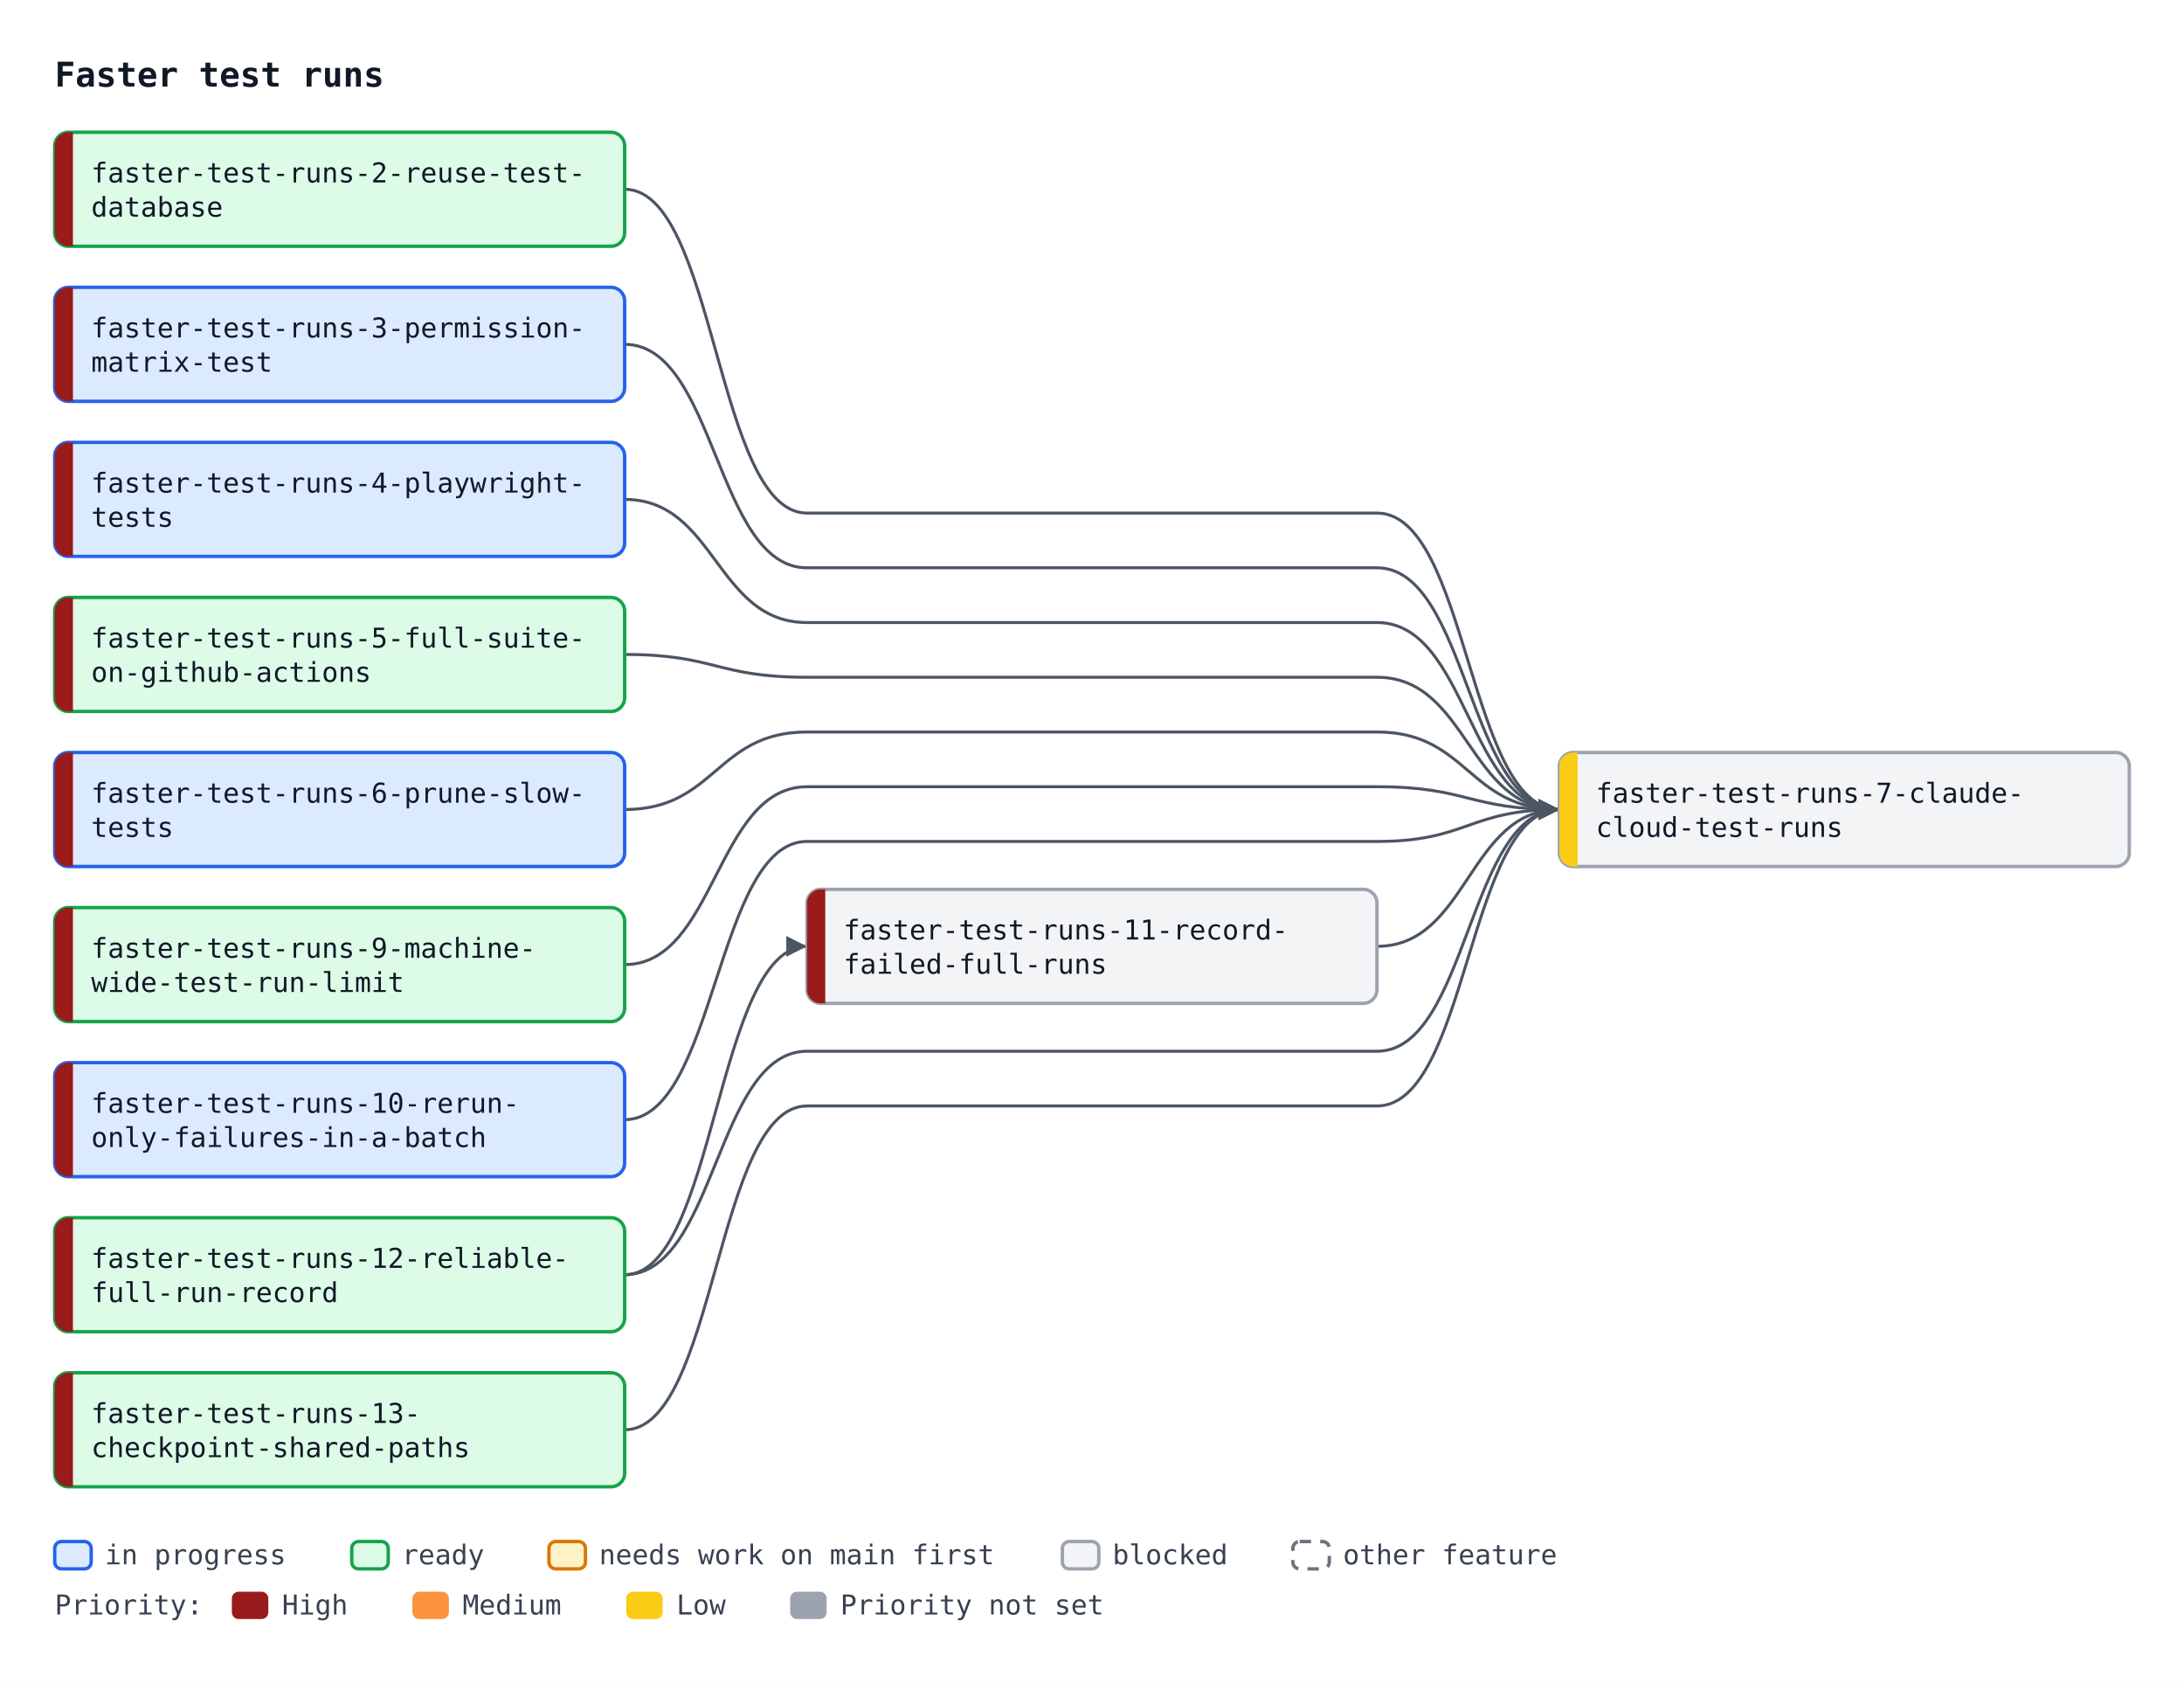
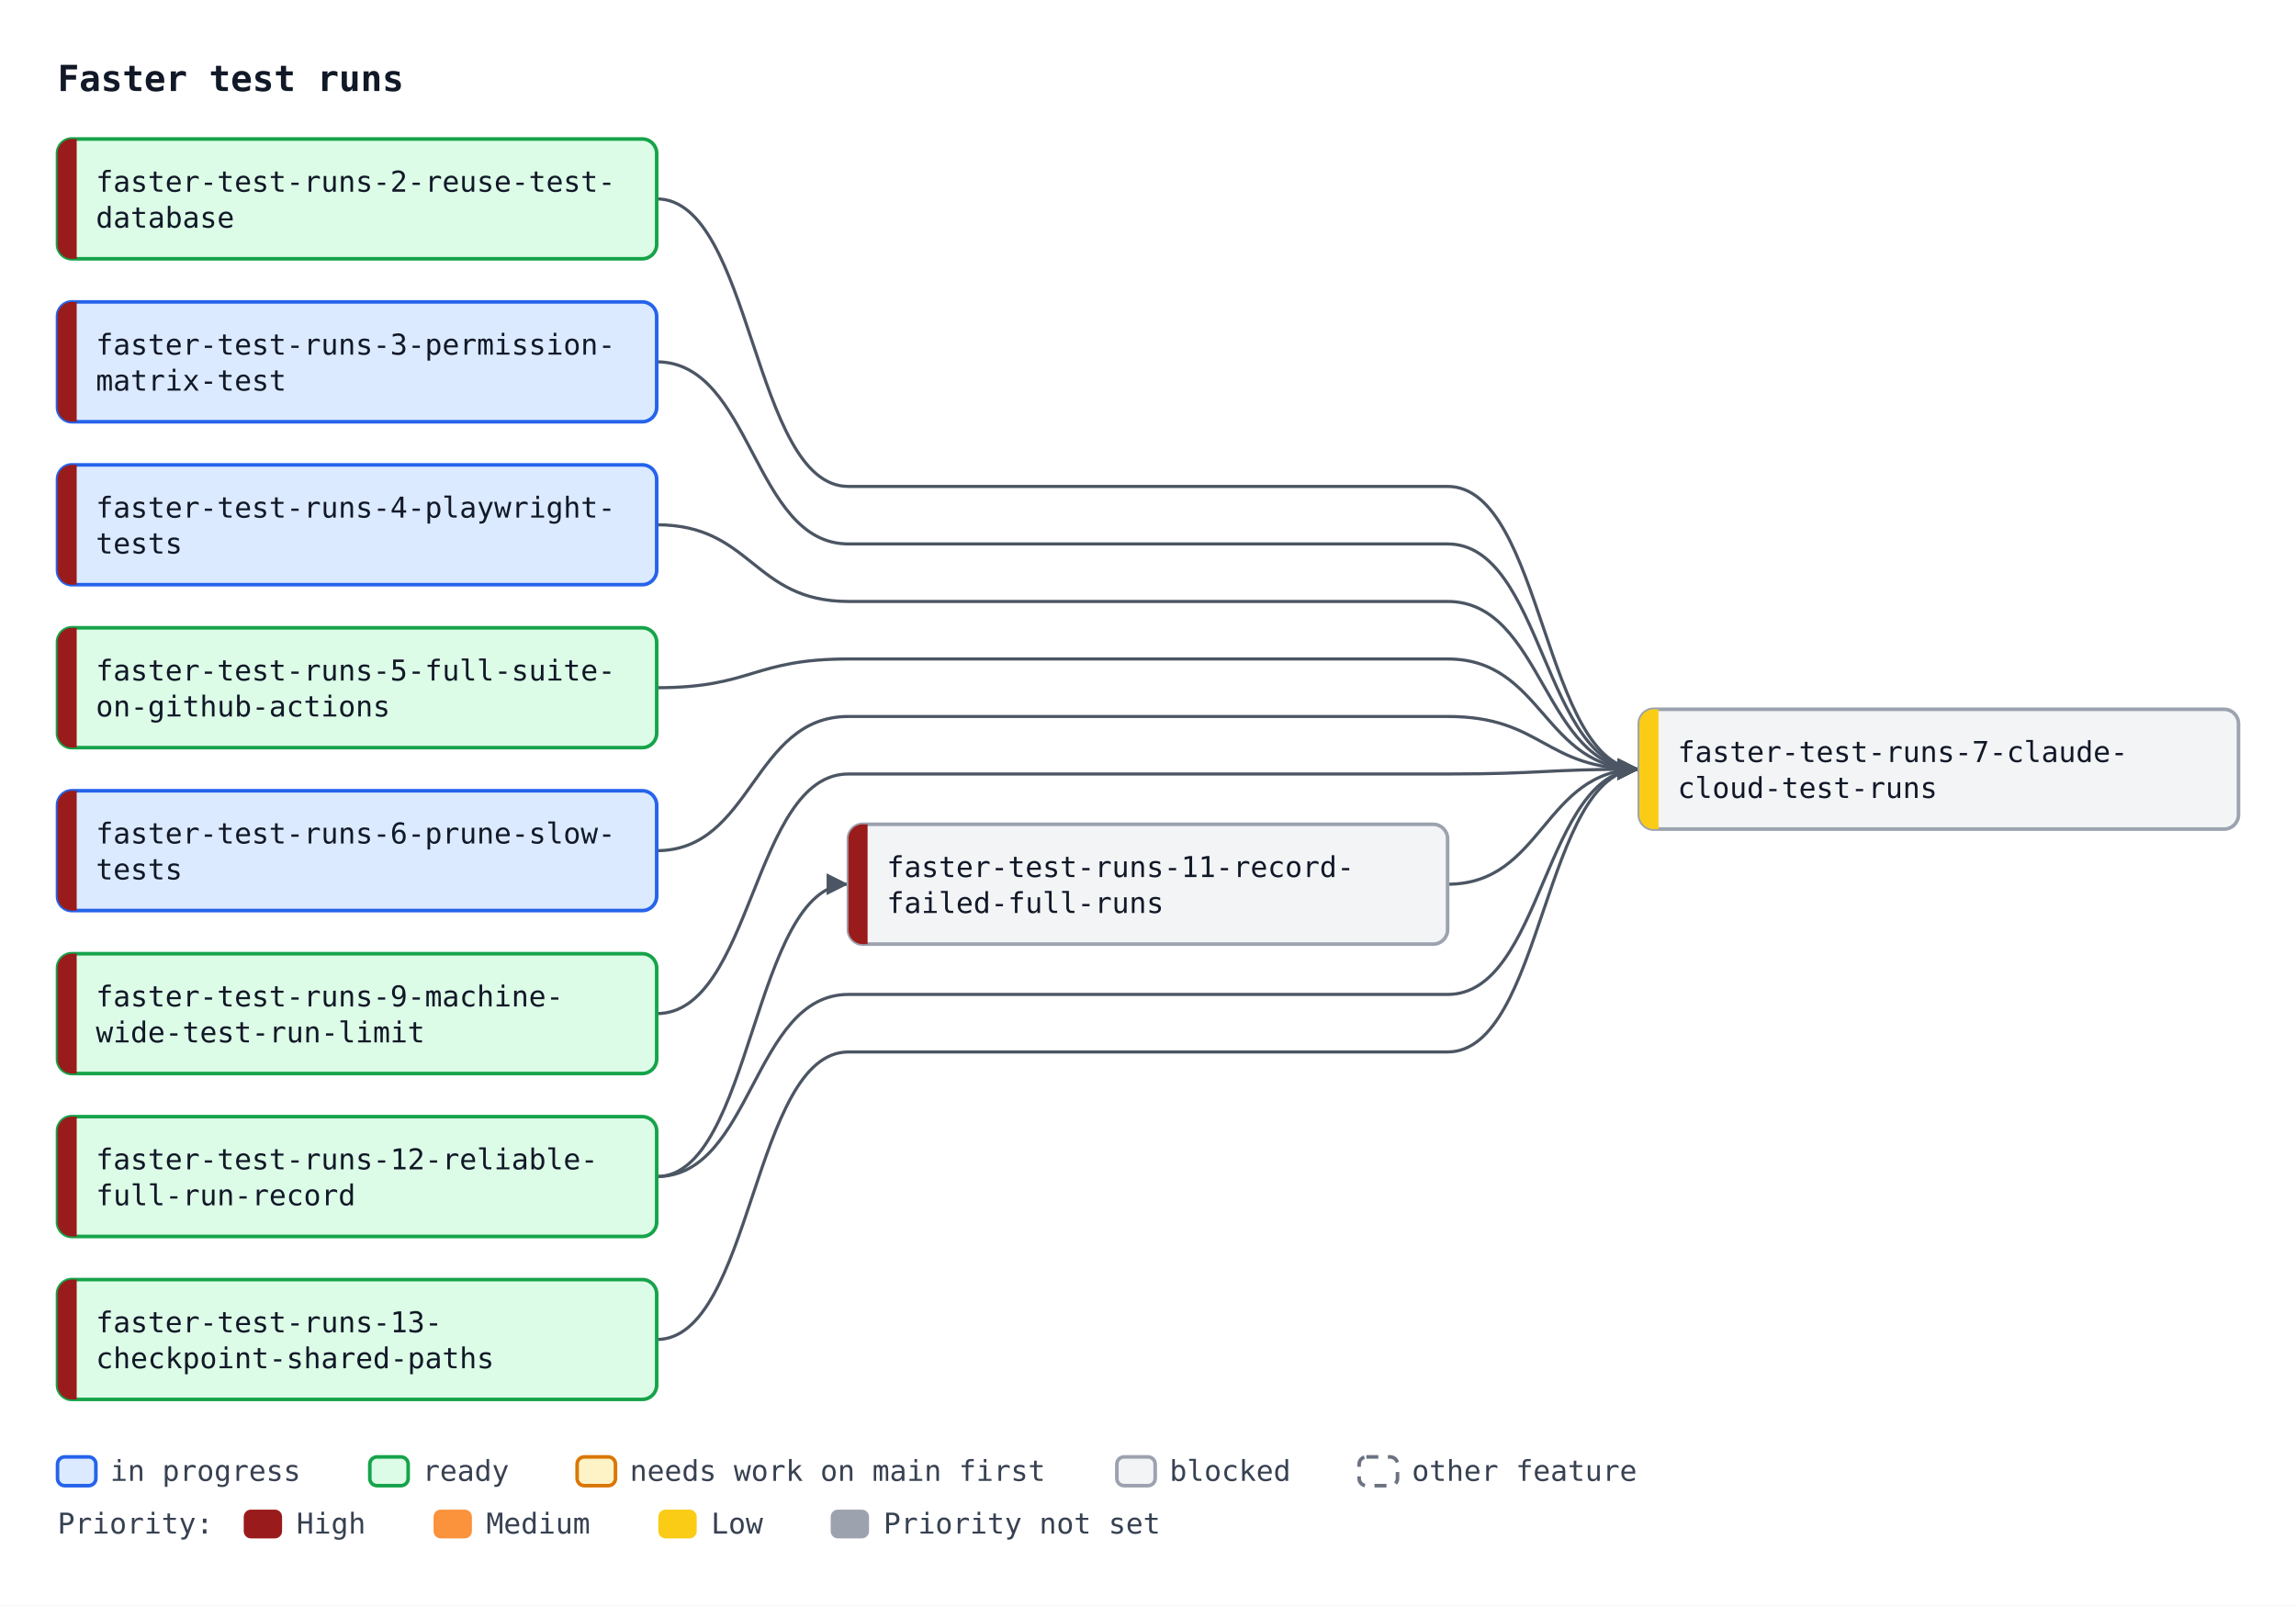
- <svg xmlns="http://www.w3.org/2000/svg" width="958" height="738" viewBox="0 0 958 738" font-family="ui-monospace, SFMono-Regular, Menlo, Consolas, monospace" font-size="12">
+ <svg xmlns="http://www.w3.org/2000/svg" width="958" height="670" viewBox="0 0 958 670" font-family="ui-monospace, SFMono-Regular, Menlo, Consolas, monospace" font-size="12">
  <defs>
    <marker id="arrow" viewBox="0 0 10 10" refX="10" refY="5" markerWidth="7" markerHeight="7" orient="auto-start-reverse">
      <path d="M0,0 L10,5 L0,10 z" fill="#4b5563" />
    </marker>
  </defs>
-   <rect width="958" height="738" fill="#ffffff" />
+   <rect width="958" height="670" fill="#ffffff" />
  <text x="24" y="38" font-size="15" font-weight="bold" fill="#111827">Faster test runs</text>
-   <path d="M274.0,83.0 C314.0,83.0 314.0,225.0 354.0,225.0 L604.0,225.0 C644.0,225.0 644.0,355.0 684.0,355.0" fill="none" stroke="#4b5563" stroke-width="1.3" marker-end="url(#arrow)" />
-   <path d="M274.0,151.0 C314.0,151.0 314.0,249.0 354.0,249.0 L604.0,249.0 C644.0,249.0 644.0,355.0 684.0,355.0" fill="none" stroke="#4b5563" stroke-width="1.3" marker-end="url(#arrow)" />
-   <path d="M274.0,219.0 C314.0,219.0 314.0,273.0 354.0,273.0 L604.0,273.0 C644.0,273.0 644.0,355.0 684.0,355.0" fill="none" stroke="#4b5563" stroke-width="1.3" marker-end="url(#arrow)" />
-   <path d="M274.0,287.0 C314.0,287.0 314.0,297.0 354.0,297.0 L604.0,297.0 C644.0,297.0 644.0,355.0 684.0,355.0" fill="none" stroke="#4b5563" stroke-width="1.3" marker-end="url(#arrow)" />
-   <path d="M274.0,355.0 C314.0,355.0 314.0,321.0 354.0,321.0 L604.0,321.0 C644.0,321.0 644.0,355.0 684.0,355.0" fill="none" stroke="#4b5563" stroke-width="1.3" marker-end="url(#arrow)" />
-   <path d="M274.0,423.0 C314.0,423.0 314.0,345.0 354.0,345.0 L604.0,345.0 C644.0,345.0 644.0,355.0 684.0,355.0" fill="none" stroke="#4b5563" stroke-width="1.3" marker-end="url(#arrow)" />
-   <path d="M274.0,491.0 C314.0,491.0 314.0,369.0 354.0,369.0 L604.0,369.0 C644.0,369.0 644.0,355.0 684.0,355.0" fill="none" stroke="#4b5563" stroke-width="1.3" marker-end="url(#arrow)" />
-   <path d="M604.0,415.0 C644.0,415.0 644.0,355.0 684.0,355.0" fill="none" stroke="#4b5563" stroke-width="1.3" marker-end="url(#arrow)" />
-   <path d="M274.0,559.0 C314.0,559.0 314.0,461.0 354.0,461.0 L604.0,461.0 C644.0,461.0 644.0,355.0 684.0,355.0" fill="none" stroke="#4b5563" stroke-width="1.3" marker-end="url(#arrow)" />
-   <path d="M274.0,627.0 C314.0,627.0 314.0,485.0 354.0,485.0 L604.0,485.0 C644.0,485.0 644.0,355.0 684.0,355.0" fill="none" stroke="#4b5563" stroke-width="1.3" marker-end="url(#arrow)" />
-   <path d="M274.0,559.0 C314.0,559.0 314.0,415.0 354.0,415.0" fill="none" stroke="#4b5563" stroke-width="1.3" marker-end="url(#arrow)" />
+   <path d="M274.0,83.0 C314.0,83.0 314.0,203.0 354.0,203.0 L604.0,203.0 C644.0,203.0 644.0,321.0 684.0,321.0" fill="none" stroke="#4b5563" stroke-width="1.3" marker-end="url(#arrow)" />
+   <path d="M274.0,151.0 C314.0,151.0 314.0,227.0 354.0,227.0 L604.0,227.0 C644.0,227.0 644.0,321.0 684.0,321.0" fill="none" stroke="#4b5563" stroke-width="1.3" marker-end="url(#arrow)" />
+   <path d="M274.0,219.0 C314.0,219.0 314.0,251.0 354.0,251.0 L604.0,251.0 C644.0,251.0 644.0,321.0 684.0,321.0" fill="none" stroke="#4b5563" stroke-width="1.3" marker-end="url(#arrow)" />
+   <path d="M274.0,287.0 C314.0,287.0 314.0,275.0 354.0,275.0 L604.0,275.0 C644.0,275.0 644.0,321.0 684.0,321.0" fill="none" stroke="#4b5563" stroke-width="1.3" marker-end="url(#arrow)" />
+   <path d="M274.0,355.0 C314.0,355.0 314.0,299.0 354.0,299.0 L604.0,299.0 C644.0,299.0 644.0,321.0 684.0,321.0" fill="none" stroke="#4b5563" stroke-width="1.3" marker-end="url(#arrow)" />
+   <path d="M274.0,423.0 C314.0,423.0 314.0,323.0 354.0,323.0 L604.0,323.0 C644.0,323.0 644.0,321.0 684.0,321.0" fill="none" stroke="#4b5563" stroke-width="1.3" marker-end="url(#arrow)" />
+   <path d="M604.0,369.0 C644.0,369.0 644.0,321.0 684.0,321.0" fill="none" stroke="#4b5563" stroke-width="1.3" marker-end="url(#arrow)" />
+   <path d="M274.0,491.0 C314.0,491.0 314.0,415.0 354.0,415.0 L604.0,415.0 C644.0,415.0 644.0,321.0 684.0,321.0" fill="none" stroke="#4b5563" stroke-width="1.3" marker-end="url(#arrow)" />
+   <path d="M274.0,559.0 C314.0,559.0 314.0,439.0 354.0,439.0 L604.0,439.0 C644.0,439.0 644.0,321.0 684.0,321.0" fill="none" stroke="#4b5563" stroke-width="1.3" marker-end="url(#arrow)" />
+   <path d="M274.0,491.0 C314.0,491.0 314.0,369.0 354.0,369.0" fill="none" stroke="#4b5563" stroke-width="1.3" marker-end="url(#arrow)" />
  <rect x="24.0" y="58.0" width="250" height="50" rx="6" fill="#dcfce7" stroke="#16a34a" stroke-width="1.5" />
  <path d="M32.0,58.0 H30.0 A6,6 0 0 0 24.0,64.0 V102.0 A6,6 0 0 0 30.0,108.0 H32.0 Z" fill="#991b1b" />
  <text x="40.0" y="80.0" fill="#111827">faster-test-runs-2-reuse-test-</text>
  <text x="40.0" y="95.0" fill="#111827">database</text>
  <rect x="24.0" y="126.0" width="250" height="50" rx="6" fill="#dbeafe" stroke="#2563eb" stroke-width="1.5" />
  <path d="M32.0,126.0 H30.0 A6,6 0 0 0 24.0,132.0 V170.0 A6,6 0 0 0 30.0,176.0 H32.0 Z" fill="#991b1b" />
  <text x="40.0" y="148.0" fill="#111827">faster-test-runs-3-permission-</text>
  <text x="40.0" y="163.0" fill="#111827">matrix-test</text>
  <rect x="24.0" y="194.0" width="250" height="50" rx="6" fill="#dbeafe" stroke="#2563eb" stroke-width="1.5" />
  <path d="M32.0,194.0 H30.0 A6,6 0 0 0 24.0,200.0 V238.0 A6,6 0 0 0 30.0,244.0 H32.0 Z" fill="#991b1b" />
  <text x="40.0" y="216.0" fill="#111827">faster-test-runs-4-playwright-</text>
  <text x="40.0" y="231.0" fill="#111827">tests</text>
  <rect x="24.0" y="262.0" width="250" height="50" rx="6" fill="#dcfce7" stroke="#16a34a" stroke-width="1.5" />
  <path d="M32.0,262.0 H30.0 A6,6 0 0 0 24.0,268.0 V306.0 A6,6 0 0 0 30.0,312.0 H32.0 Z" fill="#991b1b" />
  <text x="40.0" y="284.0" fill="#111827">faster-test-runs-5-full-suite-</text>
  <text x="40.0" y="299.0" fill="#111827">on-github-actions</text>
  <rect x="24.0" y="330.0" width="250" height="50" rx="6" fill="#dbeafe" stroke="#2563eb" stroke-width="1.5" />
  <path d="M32.0,330.0 H30.0 A6,6 0 0 0 24.0,336.0 V374.0 A6,6 0 0 0 30.0,380.0 H32.0 Z" fill="#991b1b" />
  <text x="40.0" y="352.0" fill="#111827">faster-test-runs-6-prune-slow-</text>
  <text x="40.0" y="367.0" fill="#111827">tests</text>
-   <rect x="684.0" y="330.0" width="250" height="50" rx="6" fill="#f3f4f6" stroke="#9ca3af" stroke-width="1.5" />
-   <path d="M692.0,330.0 H690.0 A6,6 0 0 0 684.0,336.0 V374.0 A6,6 0 0 0 690.0,380.0 H692.0 Z" fill="#facc15" />
-   <text x="700.0" y="352.0" fill="#111827">faster-test-runs-7-claude-</text>
-   <text x="700.0" y="367.0" fill="#111827">cloud-test-runs</text>
+   <rect x="684.0" y="296.0" width="250" height="50" rx="6" fill="#f3f4f6" stroke="#9ca3af" stroke-width="1.5" />
+   <path d="M692.0,296.0 H690.0 A6,6 0 0 0 684.0,302.0 V340.0 A6,6 0 0 0 690.0,346.0 H692.0 Z" fill="#facc15" />
+   <text x="700.0" y="318.0" fill="#111827">faster-test-runs-7-claude-</text>
+   <text x="700.0" y="333.0" fill="#111827">cloud-test-runs</text>
  <rect x="24.0" y="398.0" width="250" height="50" rx="6" fill="#dcfce7" stroke="#16a34a" stroke-width="1.5" />
  <path d="M32.0,398.0 H30.0 A6,6 0 0 0 24.0,404.0 V442.0 A6,6 0 0 0 30.0,448.0 H32.0 Z" fill="#991b1b" />
  <text x="40.0" y="420.0" fill="#111827">faster-test-runs-9-machine-</text>
  <text x="40.0" y="435.0" fill="#111827">wide-test-run-limit</text>
-   <rect x="24.0" y="466.0" width="250" height="50" rx="6" fill="#dbeafe" stroke="#2563eb" stroke-width="1.5" />
+   <rect x="354.0" y="344.0" width="250" height="50" rx="6" fill="#f3f4f6" stroke="#9ca3af" stroke-width="1.5" />
+   <path d="M362.0,344.0 H360.0 A6,6 0 0 0 354.0,350.0 V388.0 A6,6 0 0 0 360.0,394.0 H362.0 Z" fill="#991b1b" />
+   <text x="370.0" y="366.0" fill="#111827">faster-test-runs-11-record-</text>
+   <text x="370.0" y="381.0" fill="#111827">failed-full-runs</text>
+   <rect x="24.0" y="466.0" width="250" height="50" rx="6" fill="#dcfce7" stroke="#16a34a" stroke-width="1.5" />
  <path d="M32.0,466.0 H30.0 A6,6 0 0 0 24.0,472.0 V510.0 A6,6 0 0 0 30.0,516.0 H32.0 Z" fill="#991b1b" />
-   <text x="40.0" y="488.0" fill="#111827">faster-test-runs-10-rerun-</text>
-   <text x="40.0" y="503.0" fill="#111827">only-failures-in-a-batch</text>
-   <rect x="354.0" y="390.0" width="250" height="50" rx="6" fill="#f3f4f6" stroke="#9ca3af" stroke-width="1.5" />
-   <path d="M362.0,390.0 H360.0 A6,6 0 0 0 354.0,396.0 V434.0 A6,6 0 0 0 360.0,440.0 H362.0 Z" fill="#991b1b" />
-   <text x="370.0" y="412.0" fill="#111827">faster-test-runs-11-record-</text>
-   <text x="370.0" y="427.0" fill="#111827">failed-full-runs</text>
+   <text x="40.0" y="488.0" fill="#111827">faster-test-runs-12-reliable-</text>
+   <text x="40.0" y="503.0" fill="#111827">full-run-record</text>
  <rect x="24.0" y="534.0" width="250" height="50" rx="6" fill="#dcfce7" stroke="#16a34a" stroke-width="1.5" />
  <path d="M32.0,534.0 H30.0 A6,6 0 0 0 24.0,540.0 V578.0 A6,6 0 0 0 30.0,584.0 H32.0 Z" fill="#991b1b" />
-   <text x="40.0" y="556.0" fill="#111827">faster-test-runs-12-reliable-</text>
-   <text x="40.0" y="571.0" fill="#111827">full-run-record</text>
-   <rect x="24.0" y="602.0" width="250" height="50" rx="6" fill="#dcfce7" stroke="#16a34a" stroke-width="1.5" />
-   <path d="M32.0,602.0 H30.0 A6,6 0 0 0 24.0,608.0 V646.0 A6,6 0 0 0 30.0,652.0 H32.0 Z" fill="#991b1b" />
-   <text x="40.0" y="624.0" fill="#111827">faster-test-runs-13-</text>
-   <text x="40.0" y="639.0" fill="#111827">checkpoint-shared-paths</text>
-   <rect x="24.0" y="676" width="16" height="12" rx="3" fill="#dbeafe" stroke="#2563eb" stroke-width="1.5" />
-   <text x="46.0" y="686" fill="#374151">in progress</text>
-   <rect x="154.3" y="676" width="16" height="12" rx="3" fill="#dcfce7" stroke="#16a34a" stroke-width="1.5" />
-   <text x="176.3" y="686" fill="#374151">ready</text>
-   <rect x="240.8" y="676" width="16" height="12" rx="3" fill="#fef3c7" stroke="#d97706" stroke-width="1.5" />
-   <text x="262.8" y="686" fill="#374151">needs work on main first</text>
-   <rect x="466.0" y="676" width="16" height="12" rx="3" fill="#f3f4f6" stroke="#9ca3af" stroke-width="1.5" />
-   <text x="488.0" y="686" fill="#374151">blocked</text>
-   <rect x="567.1" y="676" width="16" height="12" rx="3" fill="#ffffff" stroke="#6b7280" stroke-width="1.5" stroke-dasharray="5 4" />
-   <text x="589.1" y="686" fill="#374151">other feature</text>
-   <text x="24" y="708" fill="#374151">Priority:</text>
-   <rect x="101.7" y="698" width="16" height="12" rx="3" fill="#991b1b" />
-   <text x="123.7" y="708" fill="#374151">High</text>
-   <rect x="180.9" y="698" width="16" height="12" rx="3" fill="#fb923c" />
-   <text x="202.9" y="708" fill="#374151">Medium</text>
-   <rect x="274.7" y="698" width="16" height="12" rx="3" fill="#facc15" />
-   <text x="296.7" y="708" fill="#374151">Low</text>
-   <rect x="346.6" y="698" width="16" height="12" rx="3" fill="#9ca3af" />
-   <text x="368.6" y="708" fill="#374151">Priority not set</text>
+   <text x="40.0" y="556.0" fill="#111827">faster-test-runs-13-</text>
+   <text x="40.0" y="571.0" fill="#111827">checkpoint-shared-paths</text>
+   <rect x="24.0" y="608" width="16" height="12" rx="3" fill="#dbeafe" stroke="#2563eb" stroke-width="1.5" />
+   <text x="46.0" y="618" fill="#374151">in progress</text>
+   <rect x="154.3" y="608" width="16" height="12" rx="3" fill="#dcfce7" stroke="#16a34a" stroke-width="1.5" />
+   <text x="176.3" y="618" fill="#374151">ready</text>
+   <rect x="240.8" y="608" width="16" height="12" rx="3" fill="#fef3c7" stroke="#d97706" stroke-width="1.5" />
+   <text x="262.8" y="618" fill="#374151">needs work on main first</text>
+   <rect x="466.0" y="608" width="16" height="12" rx="3" fill="#f3f4f6" stroke="#9ca3af" stroke-width="1.5" />
+   <text x="488.0" y="618" fill="#374151">blocked</text>
+   <rect x="567.1" y="608" width="16" height="12" rx="3" fill="#ffffff" stroke="#6b7280" stroke-width="1.5" stroke-dasharray="5 4" />
+   <text x="589.1" y="618" fill="#374151">other feature</text>
+   <text x="24" y="640" fill="#374151">Priority:</text>
+   <rect x="101.7" y="630" width="16" height="12" rx="3" fill="#991b1b" />
+   <text x="123.7" y="640" fill="#374151">High</text>
+   <rect x="180.9" y="630" width="16" height="12" rx="3" fill="#fb923c" />
+   <text x="202.9" y="640" fill="#374151">Medium</text>
+   <rect x="274.7" y="630" width="16" height="12" rx="3" fill="#facc15" />
+   <text x="296.7" y="640" fill="#374151">Low</text>
+   <rect x="346.6" y="630" width="16" height="12" rx="3" fill="#9ca3af" />
+   <text x="368.6" y="640" fill="#374151">Priority not set</text>
</svg>
